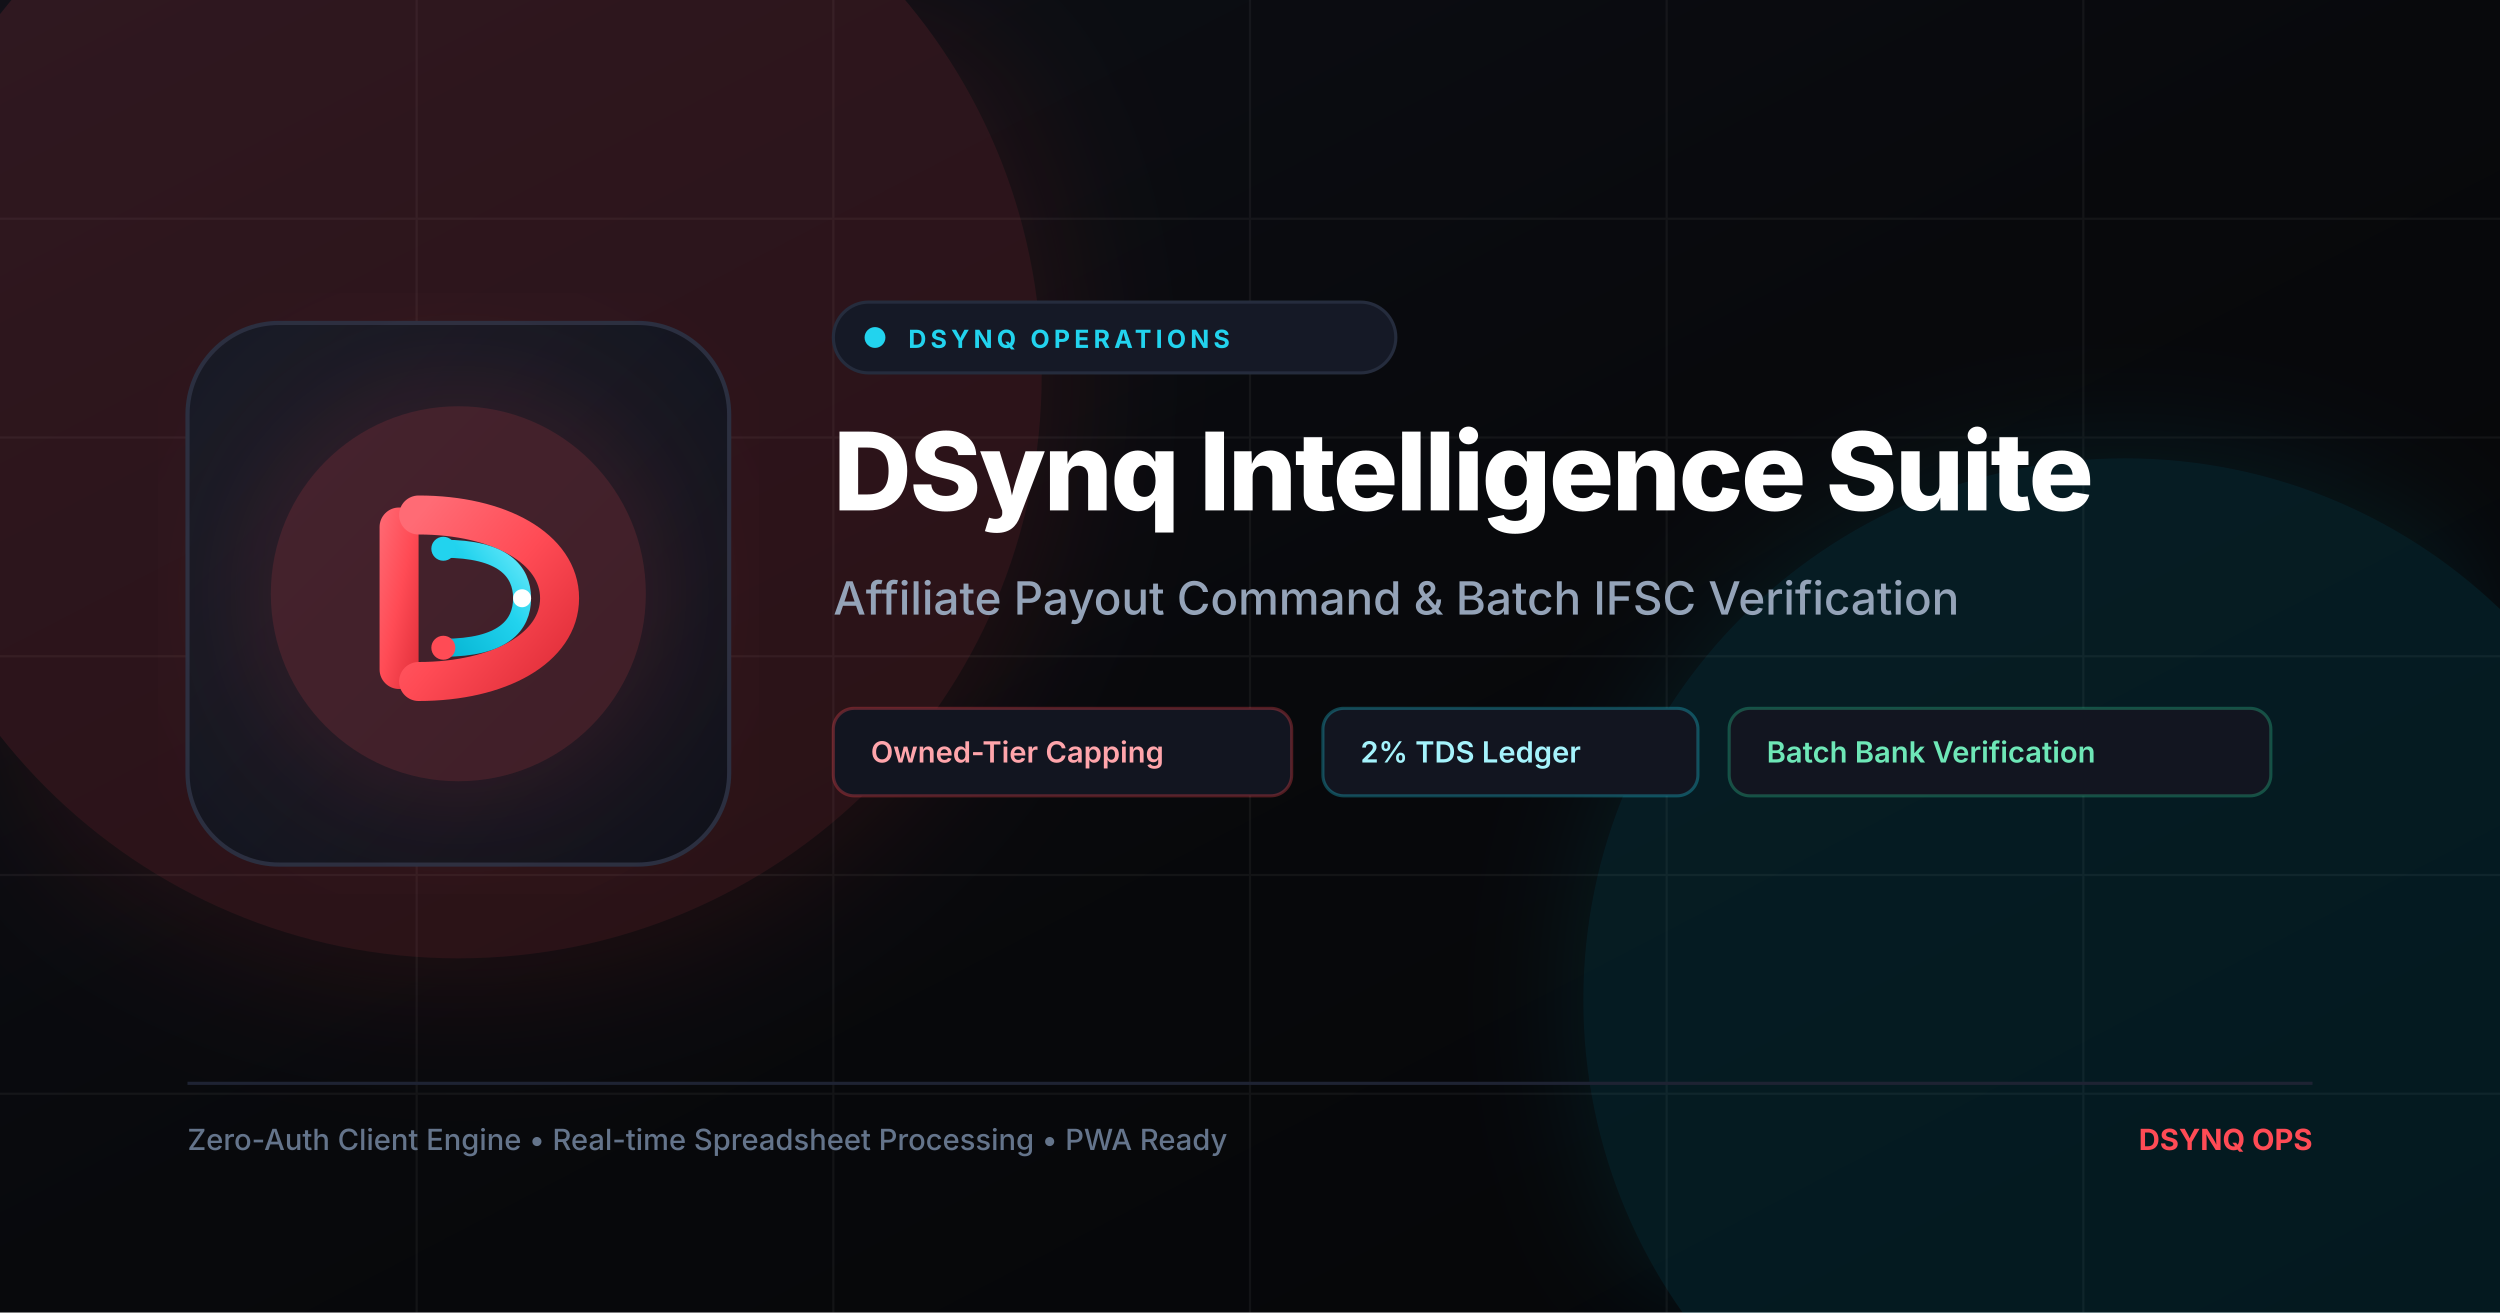
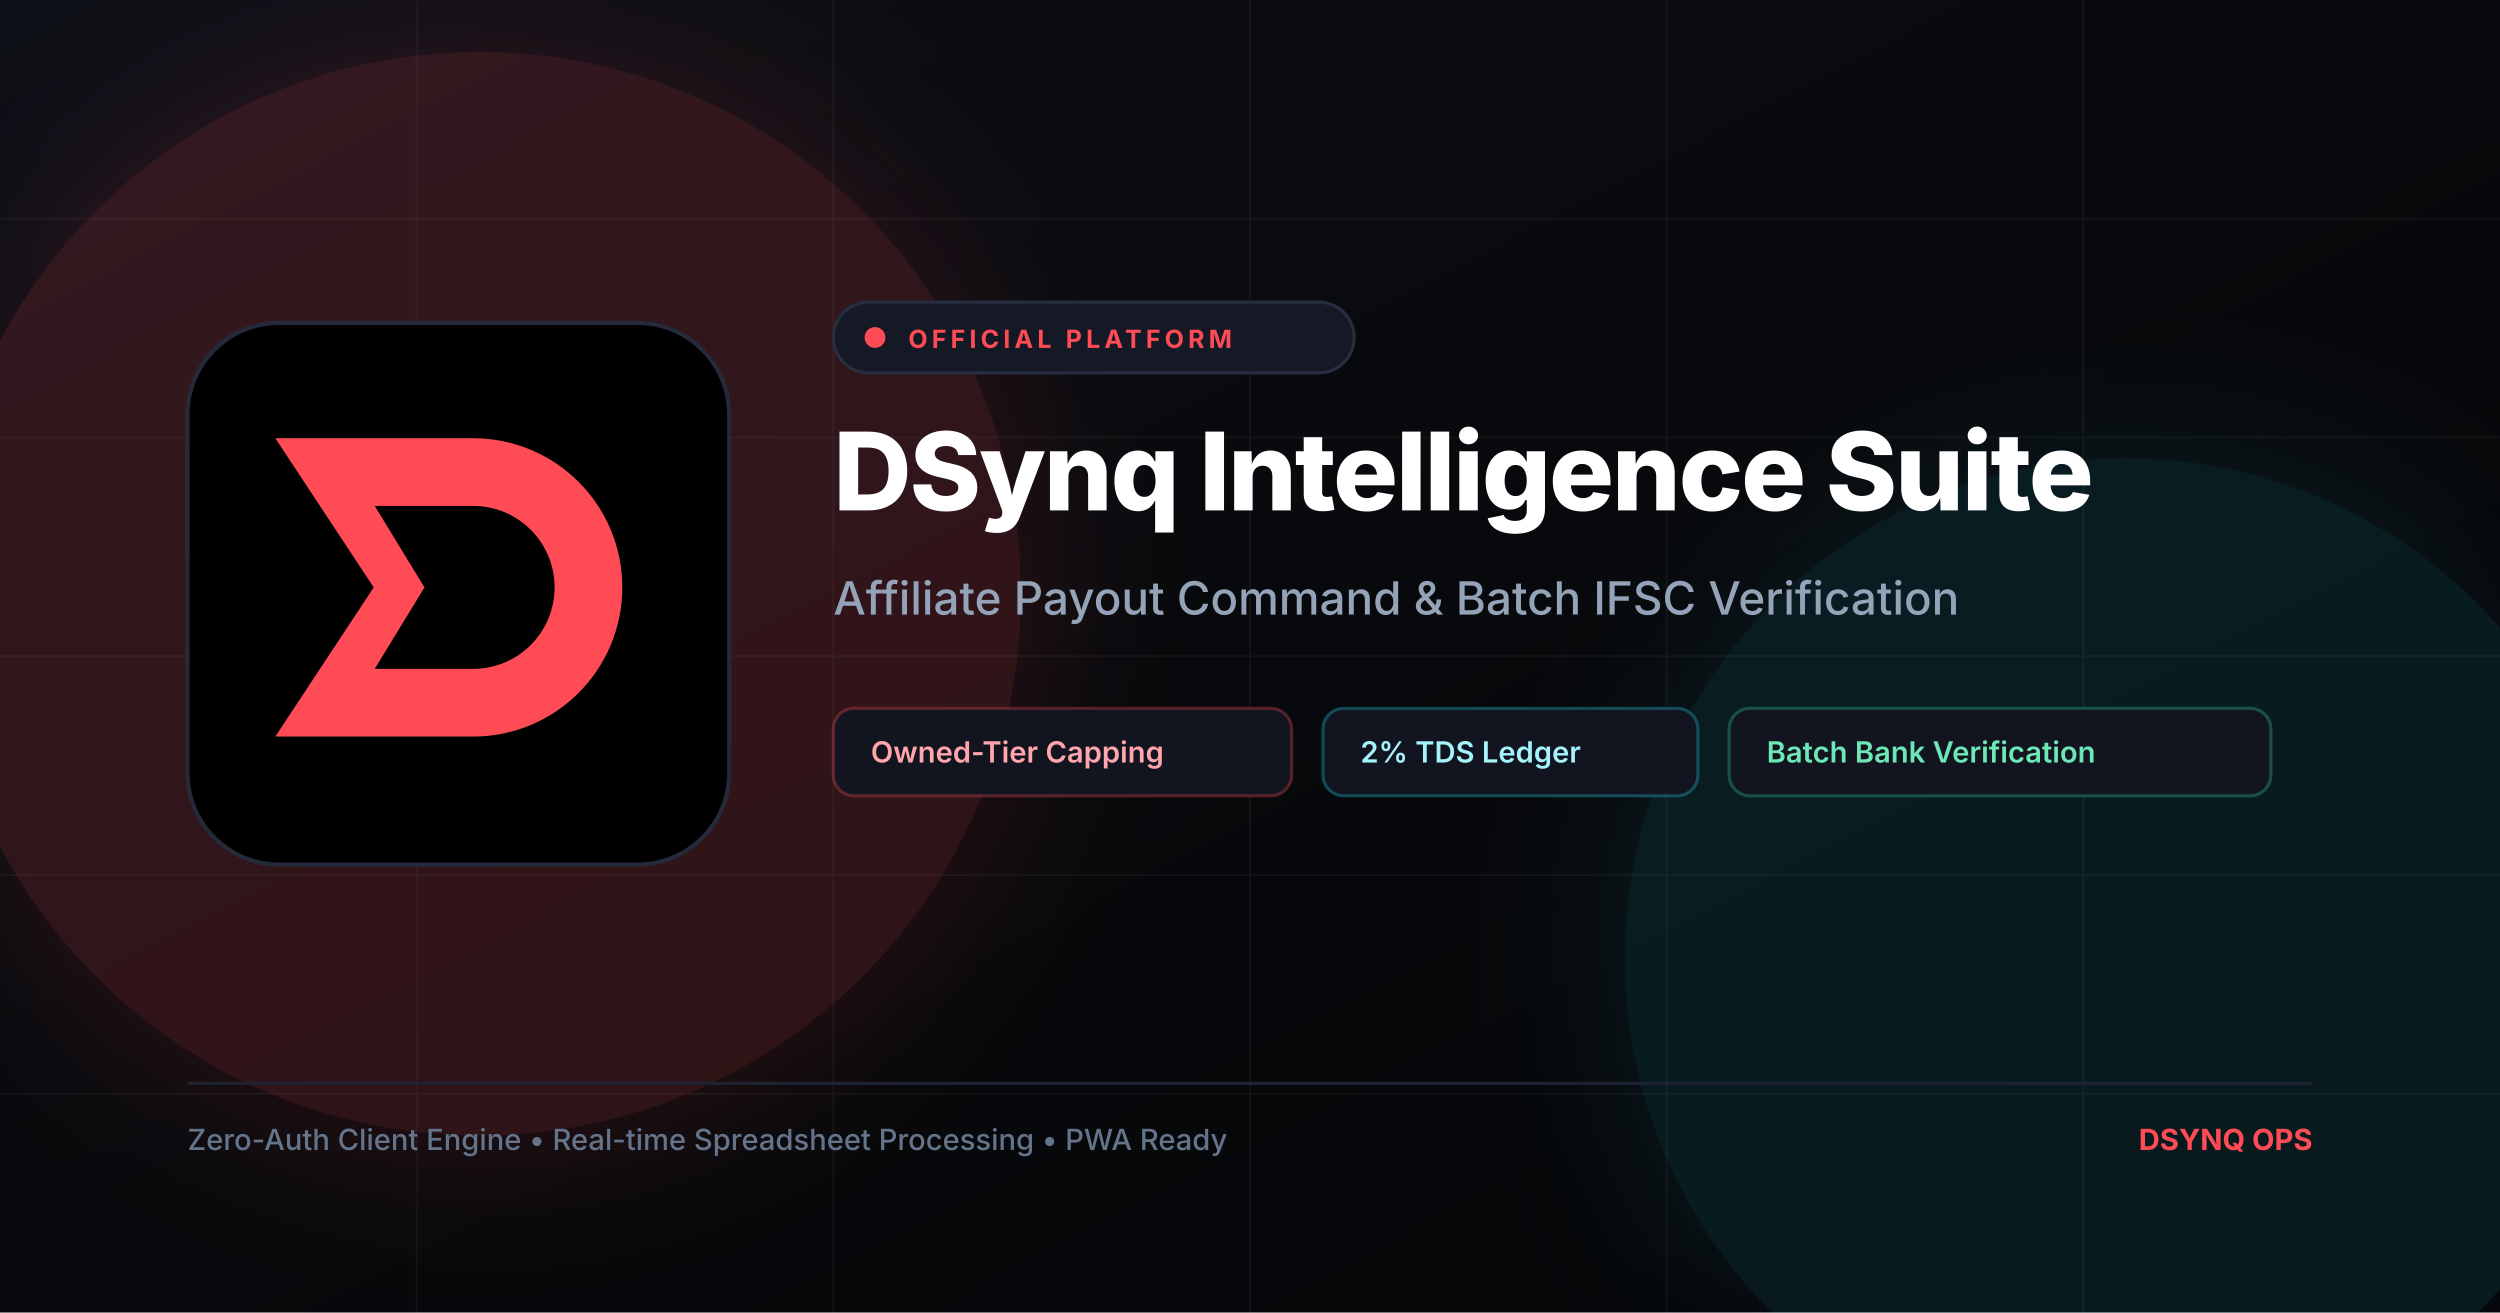
<svg xmlns="http://www.w3.org/2000/svg" viewBox="0 0 1200 630" width="1200" height="630">
  <defs>
    <linearGradient id="bgGrad" x1="0%" y1="0%" x2="100%" y2="100%">
      <stop offset="0%" stop-color="#0E1017" />
      <stop offset="50%" stop-color="#08090C" />
      <stop offset="100%" stop-color="#040507" />
    </linearGradient>
-     <linearGradient id="crimsonGrad" x1="0%" y1="0%" x2="100%" y2="100%">
-       <stop offset="0%" stop-color="#FF6B75" />
-       <stop offset="50%" stop-color="#FF4B55" />
-       <stop offset="100%" stop-color="#E02E39" />
-     </linearGradient>
-     <linearGradient id="cyanGrad" x1="0%" y1="100%" x2="100%" y2="0%">
-       <stop offset="0%" stop-color="#06B6D4" />
-       <stop offset="60%" stop-color="#22D3EE" />
-       <stop offset="100%" stop-color="#67E8F9" />
-     </linearGradient>
    <linearGradient id="cardGrad" x1="0%" y1="0%" x2="100%" y2="100%">
      <stop offset="0%" stop-color="#181B26" />
-       <stop offset="100%" stop-color="#0F111A" />
+       <stop offset="100%" stop-color="#0C0E14" />
    </linearGradient>
    <filter id="crimsonGlow" x="-30%" y="-30%" width="160%" height="160%">
      <feGaussianBlur stdDeviation="40" result="blur" />
      <feComposite in="SourceGraphic" in2="blur" operator="over" />
    </filter>
-     <filter id="cyanGlow" x="-30%" y="-30%" width="160%" height="160%">
-       <feGaussianBlur stdDeviation="30" result="blur" />
-       <feComposite in="SourceGraphic" in2="blur" operator="over" />
-     </filter>
  </defs>
  <rect width="1200" height="630" fill="url(#bgGrad)" />
-   <g opacity="0.05" stroke="#FFFFFF" stroke-width="1">
+   <g opacity="0.04" stroke="#FFFFFF" stroke-width="1">
    <line x1="0" y1="105" x2="1200" y2="105" />
    <line x1="0" y1="210" x2="1200" y2="210" />
    <line x1="0" y1="315" x2="1200" y2="315" />
    <line x1="0" y1="420" x2="1200" y2="420" />
    <line x1="0" y1="525" x2="1200" y2="525" />
    <line x1="200" y1="0" x2="200" y2="630" />
    <line x1="400" y1="0" x2="400" y2="630" />
    <line x1="600" y1="0" x2="600" y2="630" />
    <line x1="800" y1="0" x2="800" y2="630" />
    <line x1="1000" y1="0" x2="1000" y2="630" />
  </g>
-   <circle cx="220" cy="180" r="280" fill="#FF4B55" opacity="0.14" filter="url(#crimsonGlow)" />
-   <circle cx="1020" cy="480" r="260" fill="#06B6D4" opacity="0.12" filter="url(#cyanGlow)" />
-   <rect x="90" y="155" width="260" height="260" rx="44" fill="url(#cardGrad)" stroke="#2A2F40" stroke-width="2" />
-   <circle cx="220" cy="285" r="90" fill="#FF4B55" opacity="0.2" filter="url(#crimsonGlow)" />
-   <g transform="translate(130, 195) scale(0.18)">
-     <rect x="290" y="270" width="104" height="484" rx="52" fill="url(#crimsonGrad)" />
-     <path d="M 394 290 C 610 290, 770 380, 770 512 C 770 644, 610 734, 394 734" fill="none" stroke="url(#crimsonGrad)" stroke-width="104" stroke-linecap="round" />
-     <path d="M 460 380 C 620 380, 670 440, 670 512 C 670 584, 620 644, 460 644" fill="none" stroke="url(#cyanGrad)" stroke-width="48" stroke-linecap="round" />
-     <circle cx="460" cy="380" r="32" fill="#22D3EE" />
-     <circle cx="460" cy="644" r="32" fill="#FF4B55" />
-     <circle cx="670" cy="512" r="24" fill="#FFFFFF" />
+   <circle cx="230" cy="285" r="260" fill="#FF4B55" opacity="0.16" filter="url(#crimsonGlow)" />
+   <circle cx="1020" cy="460" r="240" fill="#22D3EE" opacity="0.10" filter="url(#crimsonGlow)" />
+   <rect x="90" y="155" width="260" height="260" rx="44" fill="#000000" stroke="#252A3B" stroke-width="2" />
+   <g transform="translate(90, 155) scale(0.2539)">
+     <path d="M 166 218               L 540 218               A 282 282 0 0 1 540 782               L 166 782               L 352 500               Z               M 354 346               L 448 500               L 354 654               L 540 654               A 154 154 0 0 0 540 346               Z" fill="#FF4B55" fill-rule="evenodd" />
  </g>
  <g transform="translate(400, 145)">
-     <rect width="270" height="34" rx="17" fill="#151926" stroke="#252C3D" stroke-width="1.5" />
-     <circle cx="20" cy="17" r="5" fill="#22D3EE" />
-     <text x="36" y="22" font-family="-apple-system, BlinkMacSystemFont, Inter, Roboto, sans-serif" font-size="12" font-weight="700" fill="#22D3EE" letter-spacing="2">DSYNQ OPERATIONS</text>
+     <rect width="250" height="34" rx="17" fill="#151926" stroke="#262E40" stroke-width="1.5" />
+     <circle cx="20" cy="17" r="5" fill="#FF4B55" />
+     <text x="36" y="22" font-family="-apple-system, BlinkMacSystemFont, Inter, Roboto, sans-serif" font-size="12" font-weight="700" fill="#FF4B55" letter-spacing="2">OFFICIAL PLATFORM</text>
  </g>
  <text x="400" y="245" font-family="-apple-system, BlinkMacSystemFont, Inter, Roboto, sans-serif" font-size="52" font-weight="800" fill="#FFFFFF" letter-spacing="-1">DSynq Intelligence Suite</text>
  <text x="400" y="295" font-family="-apple-system, BlinkMacSystemFont, Inter, Roboto, sans-serif" font-size="22" font-weight="500" fill="#94A3B8">Affiliate Payout Command &amp; Batch IFSC Verification</text>
  <g transform="translate(400, 340)">
    <rect x="0" y="0" width="220" height="42" rx="10" fill="#121520" stroke="#FF4B55" stroke-opacity="0.3" stroke-width="1.5" />
    <text x="18" y="26" font-family="-apple-system, BlinkMacSystemFont, Inter, Roboto, sans-serif" font-size="14" font-weight="600" fill="#FFA5AB">Owned-Tier Capping</text>
    <rect x="235" y="0" width="180" height="42" rx="10" fill="#121520" stroke="#22D3EE" stroke-opacity="0.3" stroke-width="1.5" />
    <text x="253" y="26" font-family="-apple-system, BlinkMacSystemFont, Inter, Roboto, sans-serif" font-size="14" font-weight="600" fill="#A5F3FC">2% TDS Ledger</text>
    <rect x="430" y="0" width="260" height="42" rx="10" fill="#121520" stroke="#34D399" stroke-opacity="0.3" stroke-width="1.5" />
    <text x="448" y="26" font-family="-apple-system, BlinkMacSystemFont, Inter, Roboto, sans-serif" font-size="14" font-weight="600" fill="#6EE7B7">Batch Bank Verification</text>
  </g>
  <g transform="translate(90, 520)">
    <line x1="0" y1="0" x2="1020" y2="0" stroke="#1E2333" stroke-width="1.5" />
    <text x="0" y="32" font-family="-apple-system, BlinkMacSystemFont, Inter, Roboto, sans-serif" font-size="14" font-weight="500" fill="#64748B">Zero-Auth Client Engine • Real-time Spreadsheet Processing • PWA Ready</text>
    <text x="1020" y="32" font-family="-apple-system, BlinkMacSystemFont, Inter, Roboto, sans-serif" font-size="14" font-weight="700" fill="#FF4B55" text-anchor="end">DSYNQ OPS</text>
  </g>
</svg>
